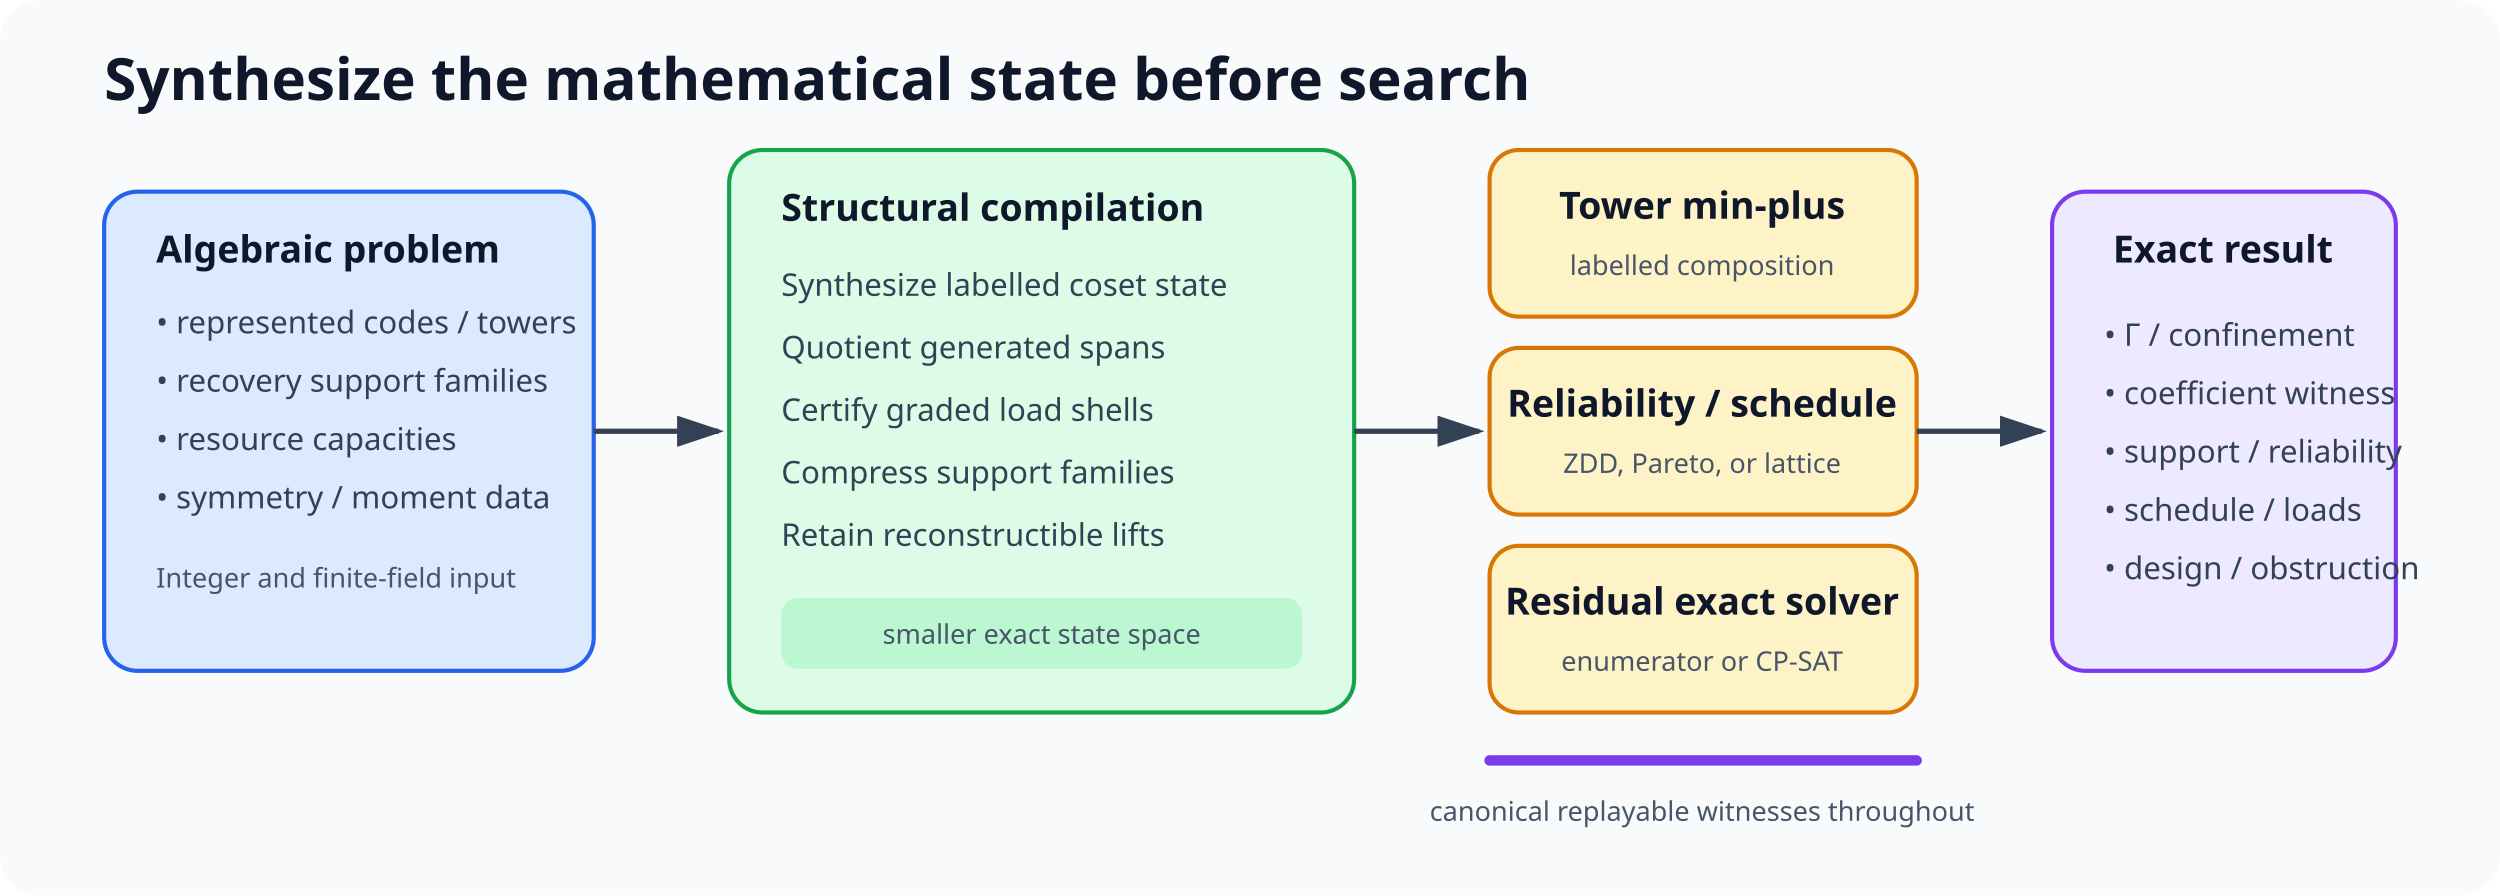
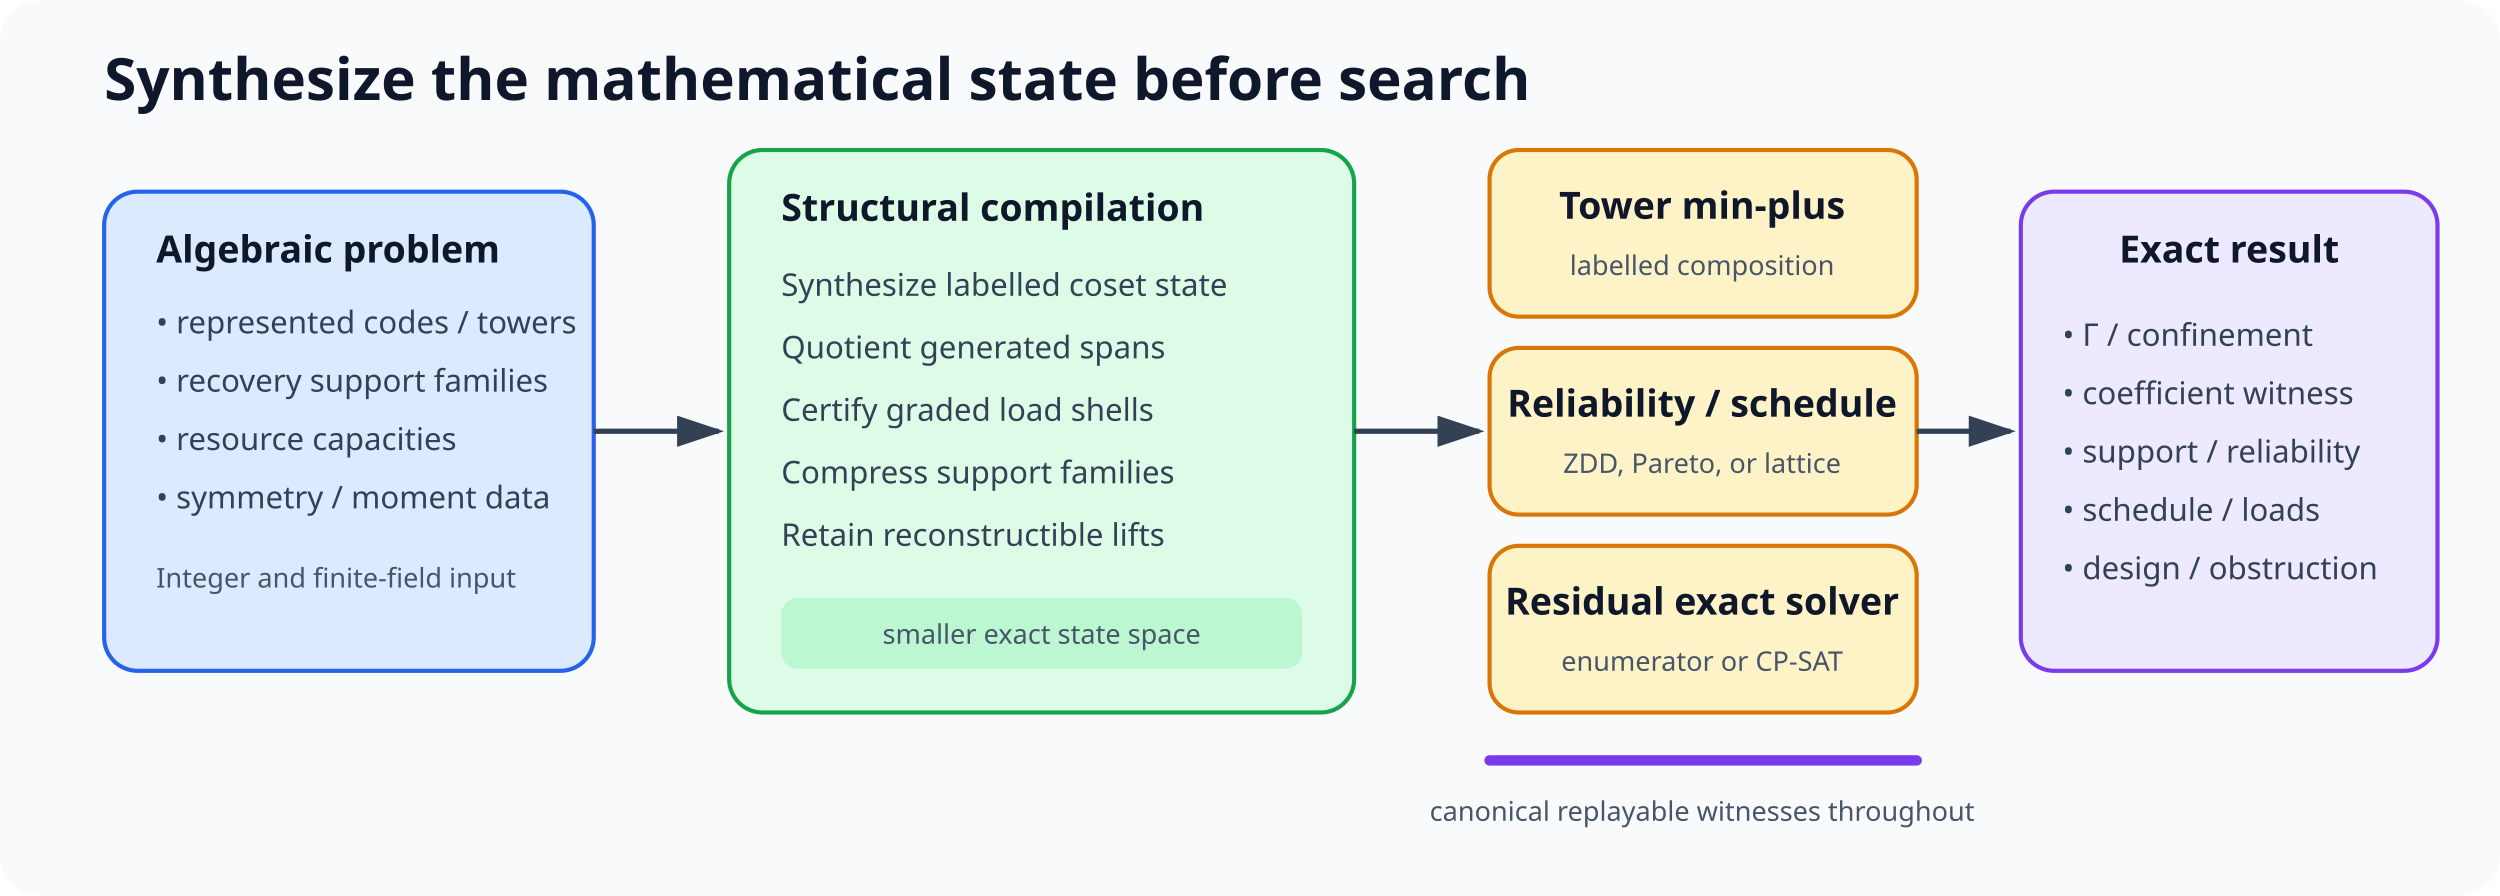
<svg xmlns="http://www.w3.org/2000/svg" viewBox="0 0 1200 430" role="img" aria-labelledby="title desc">
  <defs>
    <marker id="arrow" markerWidth="10" markerHeight="10" refX="8" refY="3" orient="auto" markerUnits="strokeWidth">
      <path d="M0,0 L0,6 L9,3 z" fill="#334155" />
    </marker>
    <style>
      .title { font: 700 28px system-ui, sans-serif; fill: #0f172a; }
      .heading { font: 700 18px system-ui, sans-serif; fill: #0f172a; }
      .body { font: 15px system-ui, sans-serif; fill: #334155; }
      .small { font: 13px system-ui, sans-serif; fill: #475569; }
      .arrow { stroke: #334155; stroke-width: 2.5; fill: none; marker-end: url(#arrow); }
    </style>
  </defs>
  <rect width="1200" height="430" rx="20" fill="#f8fafc" />
  <text x="50" y="48" class="title">Synthesize the mathematical state before search</text>
  <rect x="50" y="92" width="235" height="230" rx="16" fill="#dbeafe" stroke="#2563eb" stroke-width="2" />
  <text x="75" y="126" class="heading">Algebraic problem</text>
  <text x="75" y="160" class="body">• represented codes / towers</text>
  <text x="75" y="188" class="body">• recovery support families</text>
  <text x="75" y="216" class="body">• resource capacities</text>
  <text x="75" y="244" class="body">• symmetry / moment data</text>
  <text x="75" y="282" class="small">Integer and finite-field input</text>
  <path d="M285 207 H345" class="arrow" />
  <rect x="350" y="72" width="300" height="270" rx="16" fill="#dcfce7" stroke="#16a34a" stroke-width="2" />
  <text x="375" y="106" class="heading">Structural compilation</text>
  <text x="375" y="142" class="body">Synthesize labelled coset state</text>
  <text x="375" y="172" class="body">Quotient generated spans</text>
  <text x="375" y="202" class="body">Certify graded load shells</text>
  <text x="375" y="232" class="body">Compress support families</text>
  <text x="375" y="262" class="body">Retain reconstructible lifts</text>
  <rect x="375" y="287" width="250" height="34" rx="8" fill="#bbf7d0" />
  <text x="500" y="309" text-anchor="middle" class="small">smaller exact state space</text>
  <path d="M650 207 H710" class="arrow" />
  <rect x="715" y="72" width="205" height="80" rx="14" fill="#fef3c7" stroke="#d97706" stroke-width="2" />
  <text x="817" y="105" text-anchor="middle" class="heading">Tower min-plus</text>
  <text x="817" y="132" text-anchor="middle" class="small">labelled composition</text>
  <rect x="715" y="167" width="205" height="80" rx="14" fill="#fef3c7" stroke="#d97706" stroke-width="2" />
  <text x="817" y="200" text-anchor="middle" class="heading">Reliability / schedule</text>
  <text x="817" y="227" text-anchor="middle" class="small">ZDD, Pareto, or lattice</text>
  <rect x="715" y="262" width="205" height="80" rx="14" fill="#fef3c7" stroke="#d97706" stroke-width="2" />
  <text x="817" y="295" text-anchor="middle" class="heading">Residual exact solver</text>
  <text x="817" y="322" text-anchor="middle" class="small">enumerator or CP-SAT</text>
-   <path d="M920 207 H980" class="arrow" />
-   <rect x="985" y="92" width="165" height="230" rx="16" fill="#ede9fe" stroke="#7c3aed" stroke-width="2" />
-   <text x="1067" y="126" text-anchor="middle" class="heading">Exact result</text>
-   <text x="1010" y="166" class="body">• Γ / confinement</text>
-   <text x="1010" y="194" class="body">• coefficient witness</text>
-   <text x="1010" y="222" class="body">• support / reliability</text>
-   <text x="1010" y="250" class="body">• schedule / loads</text>
-   <text x="1010" y="278" class="body">• design / obstruction</text>
+   <path d="M920 207 H965" class="arrow" />
+   <rect x="970" y="92" width="200" height="230" rx="16" fill="#ede9fe" stroke="#7c3aed" stroke-width="2" />
+   <text x="1070" y="126" text-anchor="middle" class="heading">Exact result</text>
+   <text x="990" y="166" class="body">• Γ / confinement</text>
+   <text x="990" y="194" class="body">• coefficient witness</text>
+   <text x="990" y="222" class="body">• support / reliability</text>
+   <text x="990" y="250" class="body">• schedule / loads</text>
+   <text x="990" y="278" class="body">• design / obstruction</text>
  <path d="M715 365 H920" stroke="#7c3aed" stroke-width="5" stroke-linecap="round" />
  <text x="817" y="394" text-anchor="middle" class="small">canonical replayable witnesses throughout</text>
</svg>
